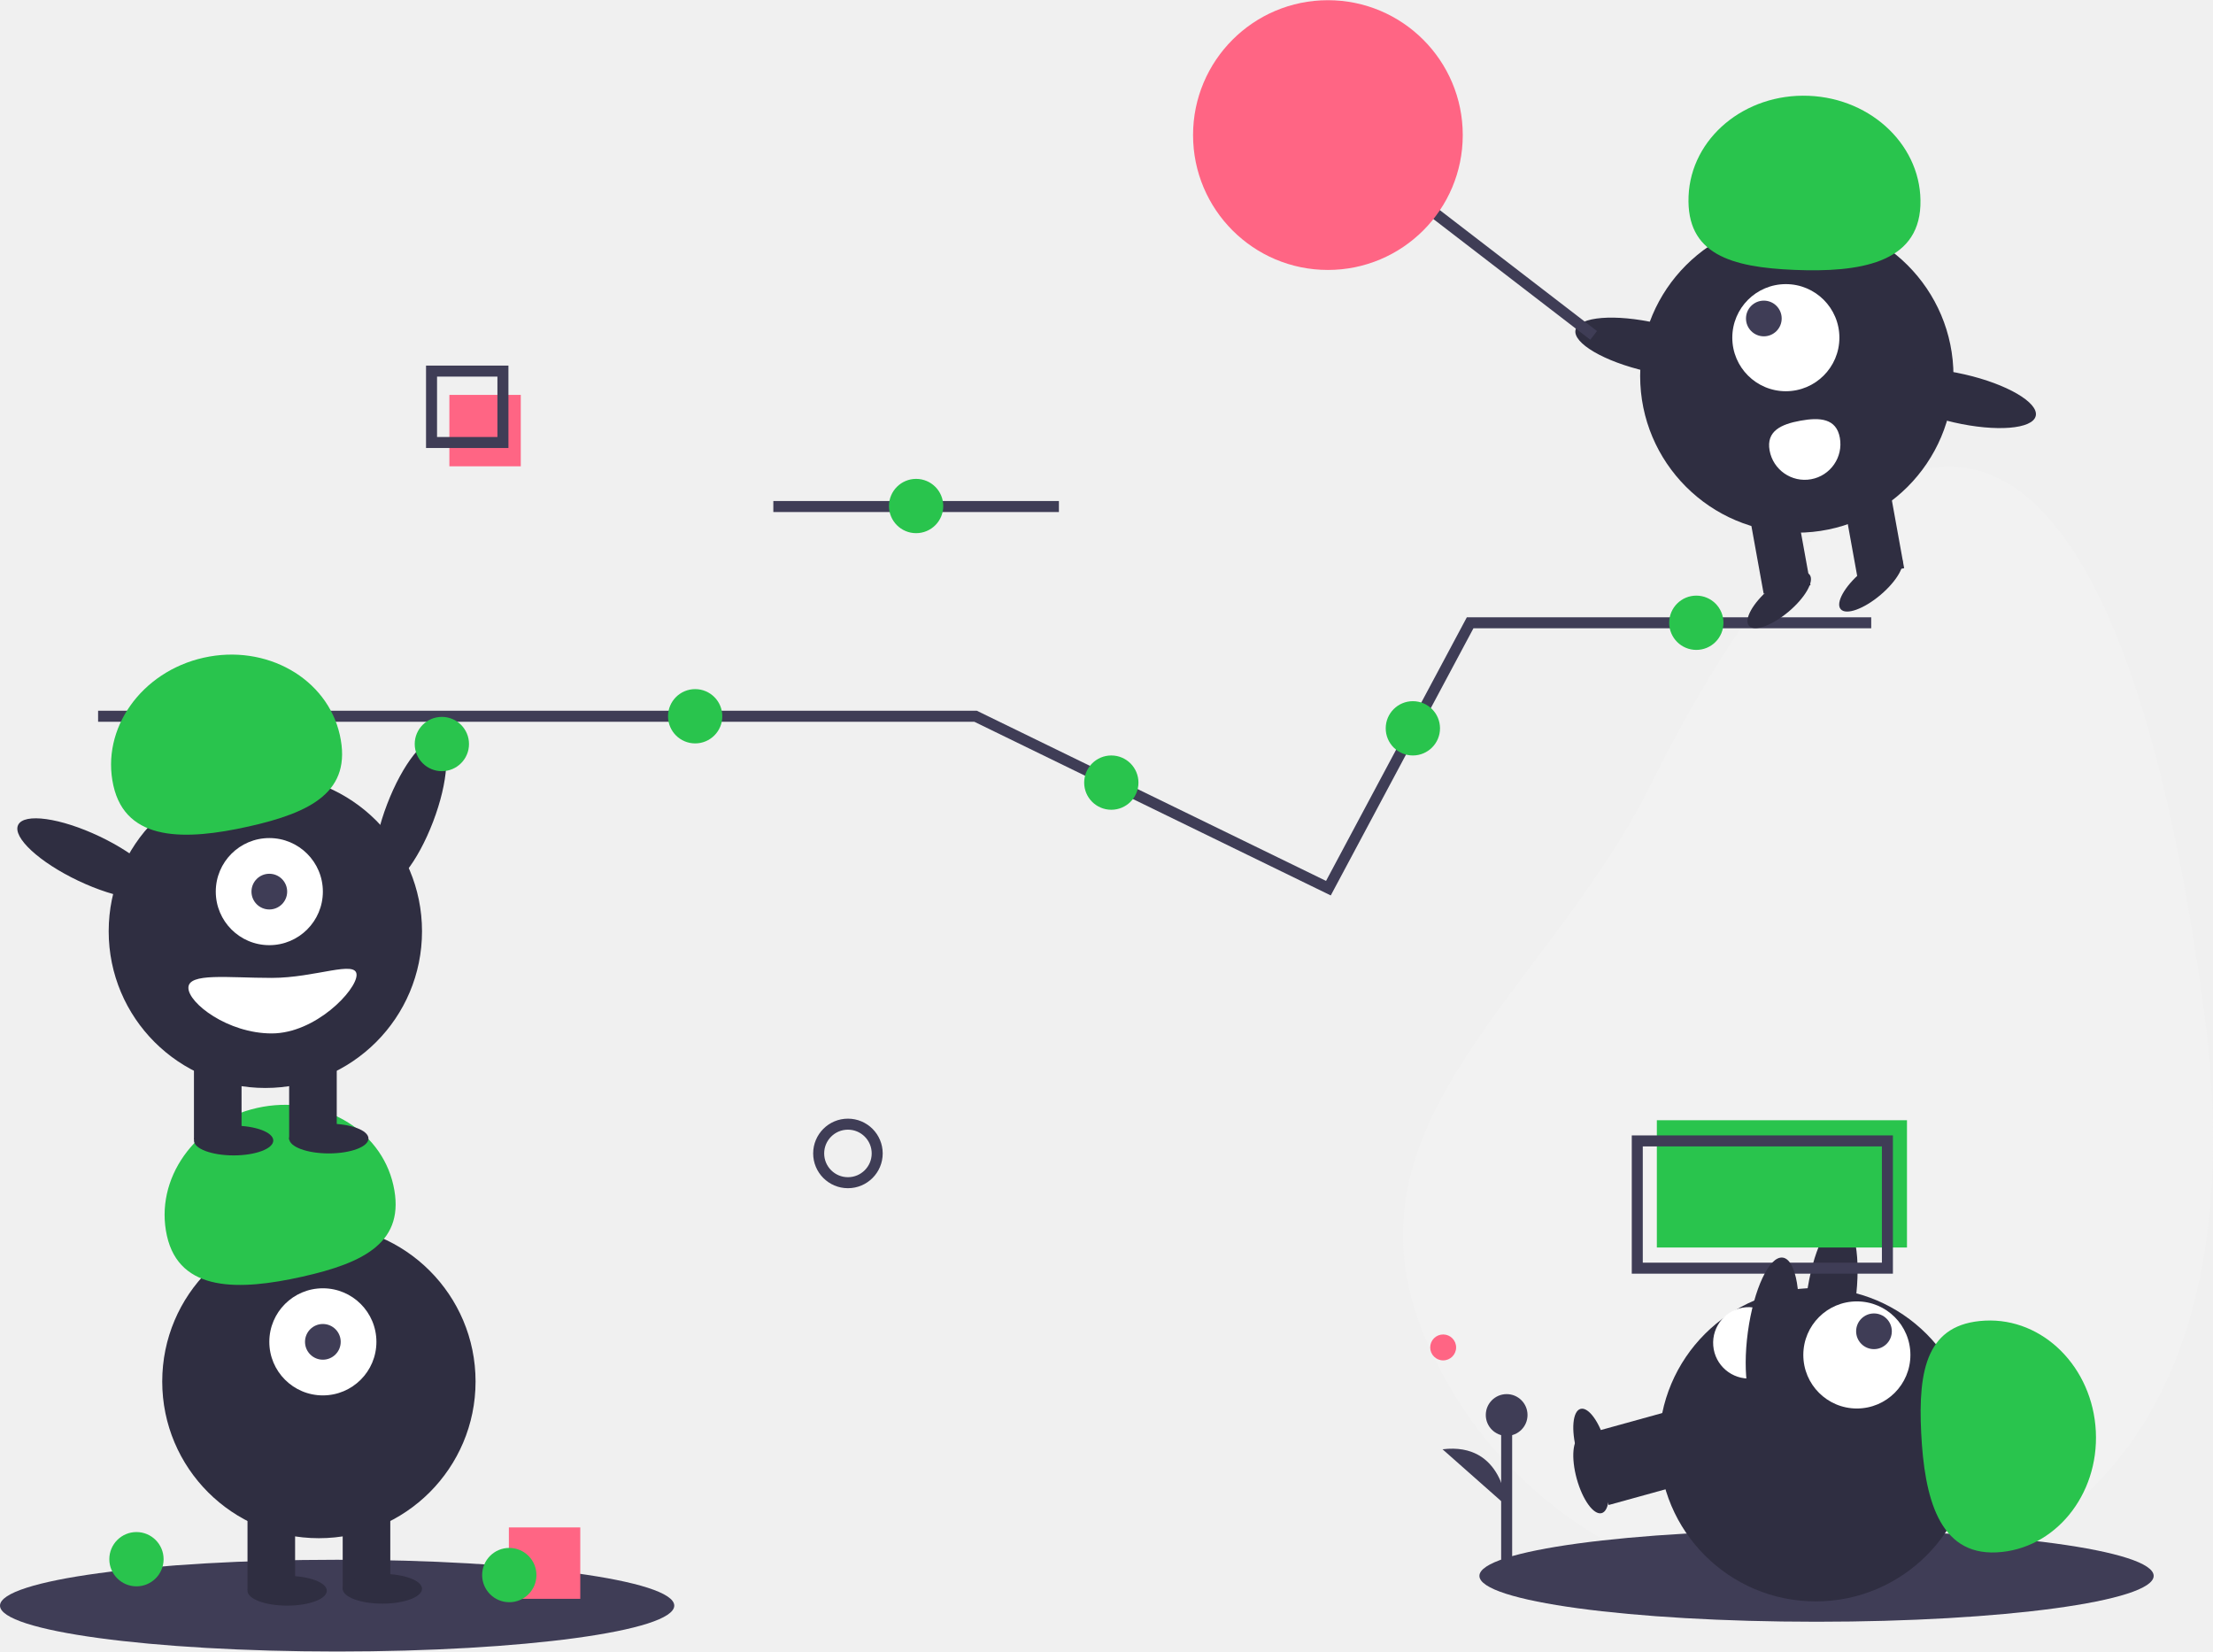
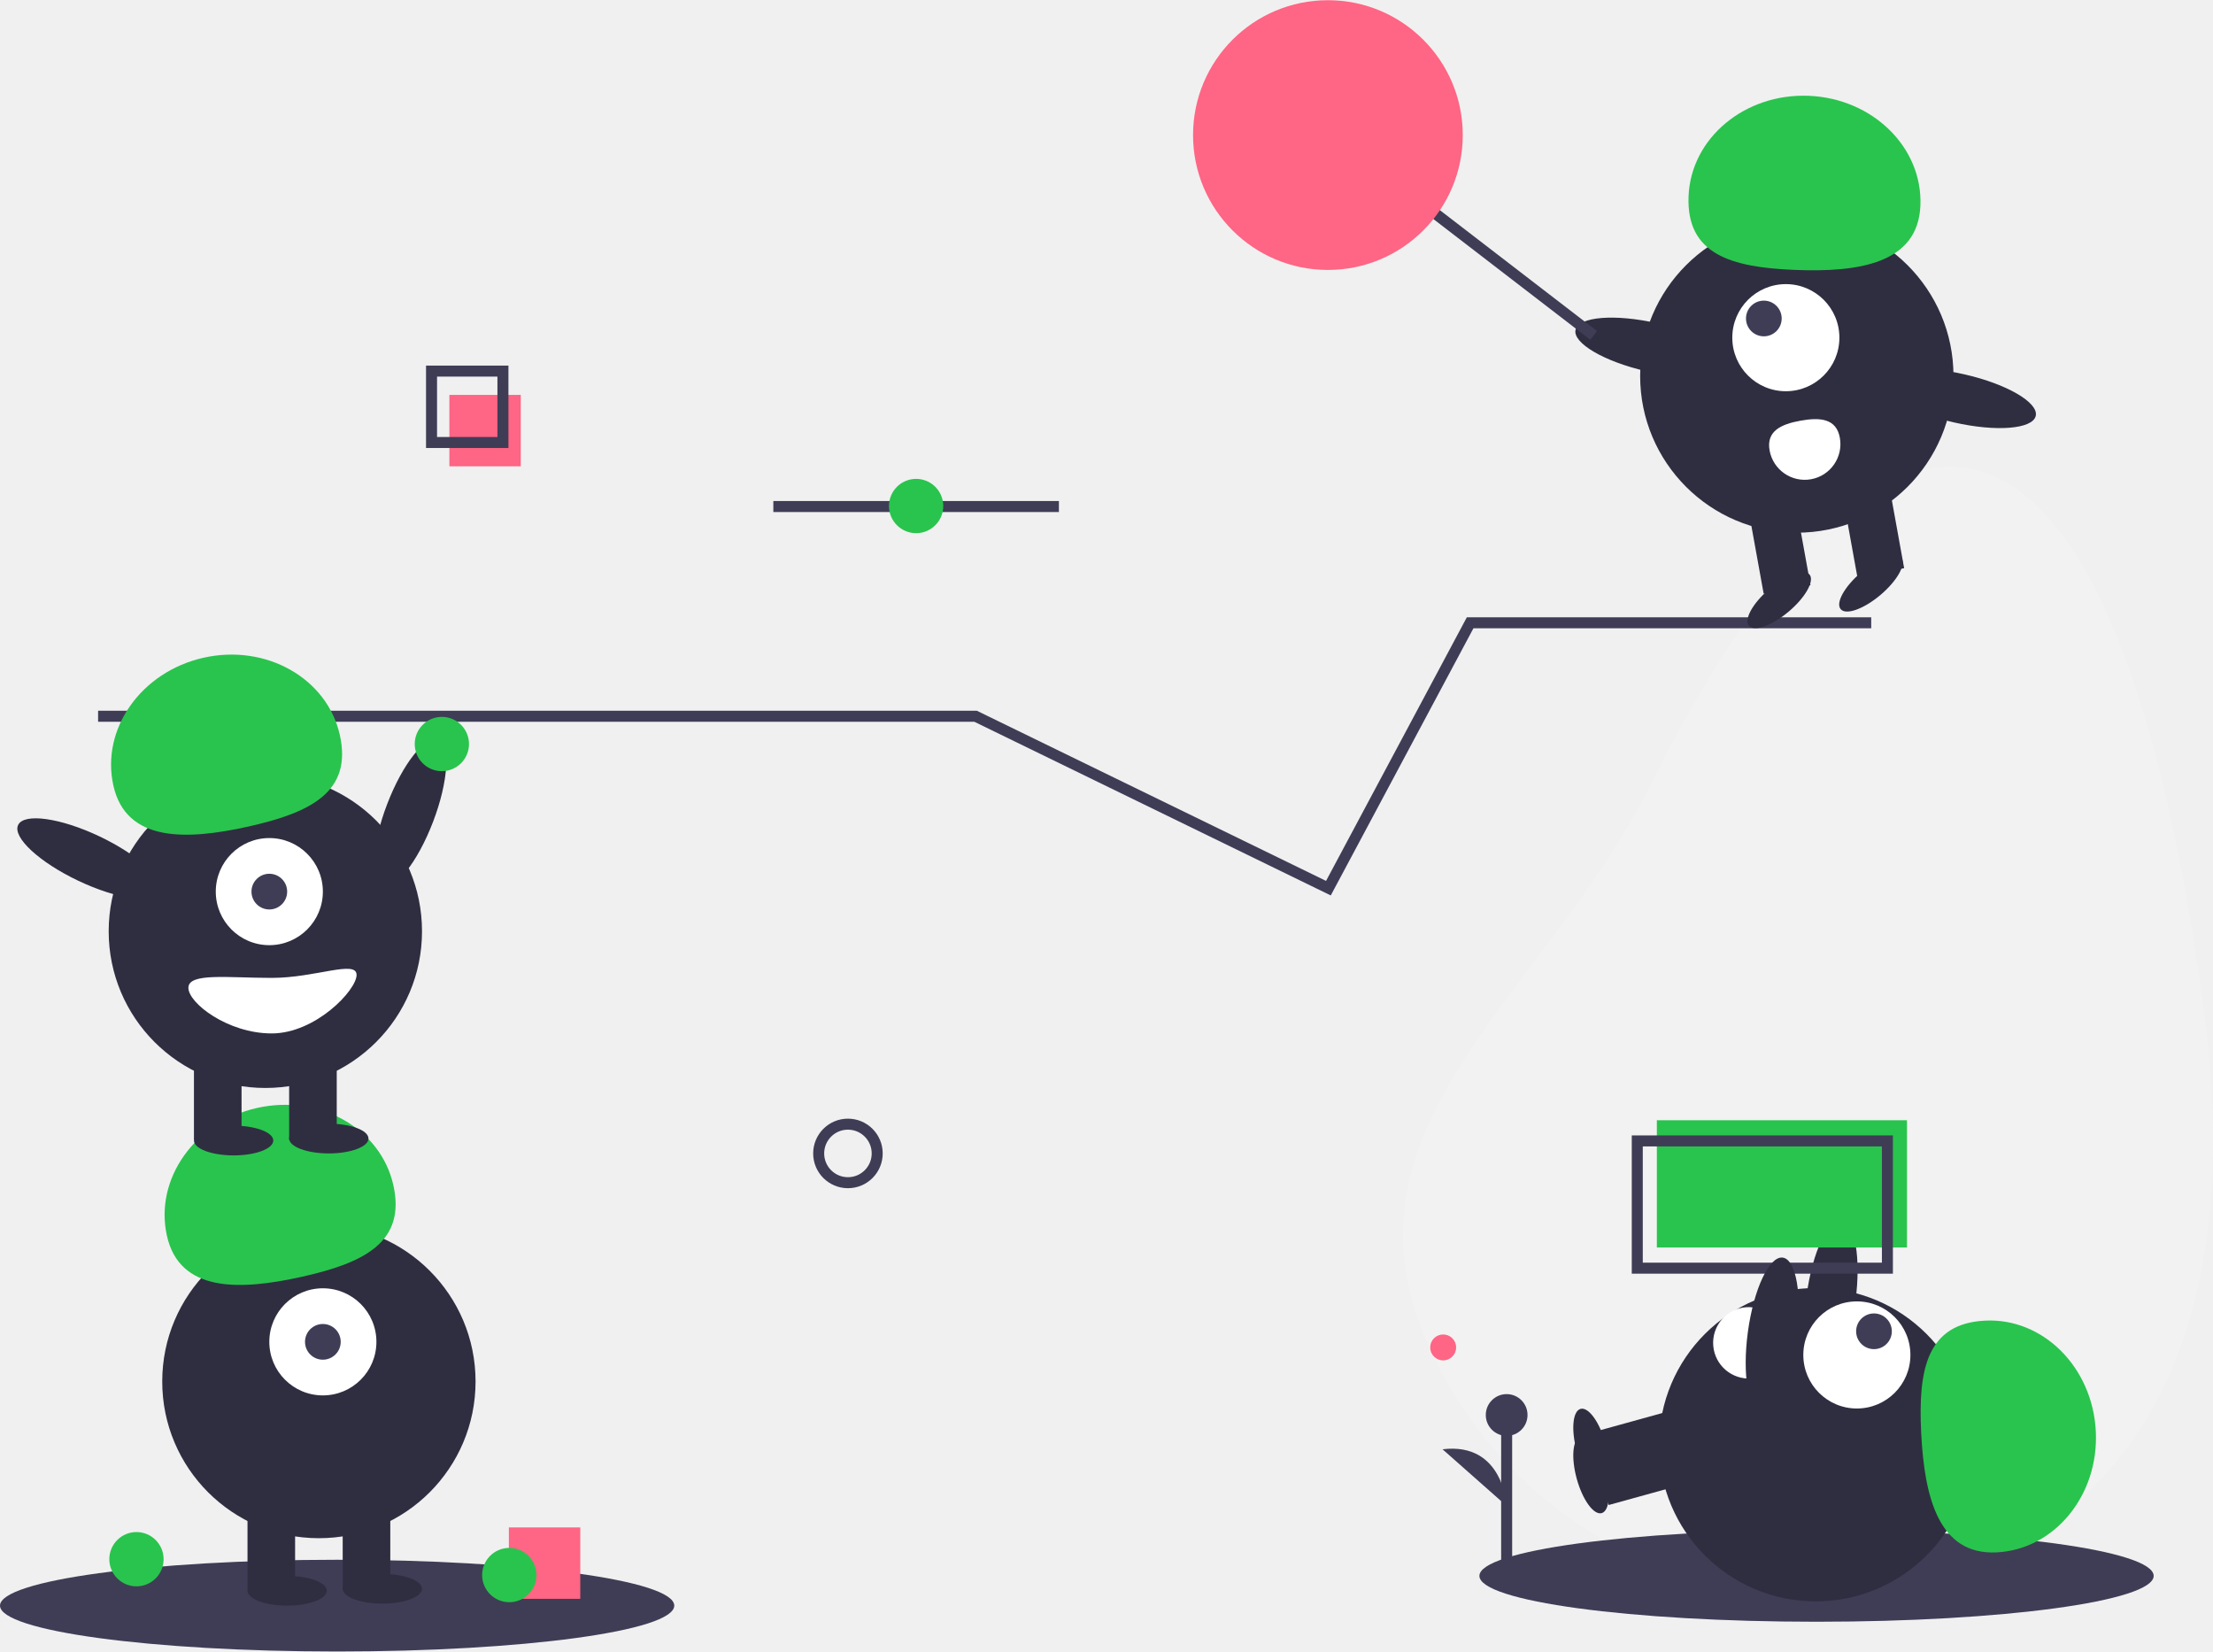
<svg xmlns="http://www.w3.org/2000/svg" id="undraw_good_team_m-7-uu" width="402" height="300" viewBox="0 0 402 299.924">
  <defs>
    <style>
-             .cls-1{fill:none;stroke:#3f3d56;stroke-miterlimit:10;stroke-width:2px}.cls-2{fill:#2f2e41}.cls-4{fill:#3f3d56}.cls-5{fill:#fff}.cls-6{fill:#29c44d}.cls-7{fill:#ff6584}
-         </style>
+       .cls-1 {
+         fill: none;
+         stroke: #3f3d56;
+         stroke-miterlimit: 10;
+         stroke-width: 2px
+       }
+       .cls-2 {
+         fill: #2f2e41;
+       }
+       .cls-4 {
+         fill: #3f3d56;
+       }
+       .cls-5 {
+         fill: #fff;
+       }
+       .cls-6 {
+         fill: #29c44d;
+       }
+       .cls-7 {
+         fill: #ff6584;
+       }
+ 
+       #Elipse_9 {
+         transform: translate(75.336px, 130.17px);
+         animation: moveLine 5s ease infinite;
+       }
+ 
+       @keyframes moveLine {
+         15% { transform: translate(75.336px, 125.126px); }
+         55% { transform: translate(176px, 125.126px); }
+         70% { transform: translate(236px, 158px); }
+         85% { 
+           transform: translate(262px, 108px); 
+           opacity: 1;
+         }
+         100% { 
+           transform: translate(330px, 108px); 
+           opacity: 0;        
+         }
+       }
+ 
+       #Elipse_34 {
+         fill: #ff6584;
+         animation: colors 19s ease infinite;
+       }
+ 
+       @keyframes colors {
+         25% { fill: #29c44d; }
+         50% { fill: #3f3d56; }
+         75% { fill: #E2FFE7; }
+       }
+ 
+       #Elipse_38 {
+         transform: translate(161.486px, 86.941px);
+         animation: move 6s ease infinite;
+       }
+ 
+       @keyframes move {
+         30% { transform: translate(139px, 86.941px); }
+         60% { transform: translate(186px, 86.941px); }
+       }
+     </style>
  </defs>
  <path id="Línea_1" data-name="Línea 1" class="cls-1" transform="translate(140.479 91.963)" d="M0 0h51.875" />
  <ellipse id="Elipse_1" data-name="Elipse 1" class="cls-2" cx="14.23" cy="4.467" rx="14.23" ry="4.467" transform="rotate(-69.08 148.358 32.271)" />
  <path id="Trazado_13" data-name="Trazado 13" d="M894.991 367.641c5.643 42-2.041 84.046-41.129 100.419a76.732 76.732 0 0 1-100.419-41.128c-16.372-39.087 22.257-62.475 41.128-100.419 38.322-77.054 82.894-89.302 100.42 41.128z" transform="translate(-494.64 -184.171)" style="fill:#f2f2f2" />
  <ellipse id="Elipse_2" data-name="Elipse 2" class="cls-4" cx="61.241" cy="8.331" rx="61.241" ry="8.331" transform="translate(268.741 277.858)" />
  <path id="Rectángulo_6" data-name="Rectángulo 6" class="cls-2" transform="rotate(-105.453 250.117 25.46)" d="M0 0h8.646v15.49H0z" />
  <ellipse id="Elipse_3" data-name="Elipse 3" class="cls-2" cx="2.702" cy="7.205" rx="2.702" ry="7.205" transform="rotate(-15.453 1106.39 -917.66)" />
  <ellipse id="Elipse_4" data-name="Elipse 4" class="cls-2" cx="14.23" cy="4.467" rx="14.23" ry="4.467" transform="rotate(-82.281 305.782 -62.132)" />
  <circle id="Elipse_5" data-name="Elipse 5" class="cls-2" cx="28.459" cy="28.459" r="28.459" transform="translate(301.373 233.905)" />
  <path id="Rectángulo_7" data-name="Rectángulo 7" class="cls-2" transform="rotate(-105.453 248.197 22.938)" d="M0 0h8.646v15.49H0z" />
  <ellipse id="Elipse_6" data-name="Elipse 6" class="cls-2" cx="2.702" cy="7.205" rx="2.702" ry="7.205" transform="rotate(-15.453 1087.805 -920.18)" />
  <circle id="Elipse_7" data-name="Elipse 7" class="cls-5" cx="9.727" cy="9.727" r="9.727" transform="translate(327.579 236.334)" />
  <circle id="Elipse_8" data-name="Elipse 8" class="cls-4" cx="3.242" cy="3.242" r="3.242" transform="translate(337.173 238.522)" />
  <path id="Trazado_14" data-name="Trazado 14" class="cls-6" d="M1024.333 741.509c10.531-.527 18.6-10.378 18.016-22s-9.591-20.621-20.122-20.093-12.184 8.794-11.6 20.419 3.173 22.201 13.706 21.674z" transform="translate(-661.635 -459.588)" />
  <path id="Trazado_15" data-name="Trazado 15" class="cls-5" d="M912.9 705.6a6.484 6.484 0 0 1-1.046-12.927c3.57-.289 4.543 2.545 4.832 6.115s-.221 6.523-3.786 6.812z" transform="translate(-594.695 -455.277)" />
  <path id="Trazado_16" data-name="Trazado 16" class="cls-1" d="M49.464 330.868h159.4l24.714 12.04 39.377 19.184 25.746-48.2h72.859" transform="translate(-31.645 -200.812)" />
-   <circle id="Elipse_9" data-name="Elipse 9" class="cls-6" cx="4.93" cy="4.93" r="4.93" transform="translate(75.336 130.17)" />
-   <circle id="Elipse_10" data-name="Elipse 10" class="cls-6" cx="4.93" cy="4.93" r="4.93" transform="translate(121.35 125.126)" />
-   <circle id="Elipse_11" data-name="Elipse 11" class="cls-6" cx="4.93" cy="4.93" r="4.93" transform="translate(196.944 137.178)" />
-   <circle id="Elipse_12" data-name="Elipse 12" class="cls-6" cx="4.93" cy="4.93" r="4.93" transform="translate(303.214 108.145)" />
-   <circle id="Elipse_13" data-name="Elipse 13" class="cls-6" cx="4.93" cy="4.93" r="4.93" transform="translate(251.722 127.318)" />
+   <circle id="Elipse_9" data-name="Elipse 9" class="cls-6" cx="4.93" cy="4.93" r="4.93" />
  <circle id="Elipse_14" data-name="Elipse 14" class="cls-1" cx="5.316" cy="5.316" r="5.316" transform="translate(148.715 204.144)" />
  <ellipse id="Elipse_15" data-name="Elipse 15" class="cls-4" cx="61.241" cy="8.331" rx="61.241" ry="8.331" transform="translate(0 283.262)" />
  <circle id="Elipse_16" data-name="Elipse 16" class="cls-2" cx="28.459" cy="28.459" r="28.459" transform="translate(29.47 222.427)" />
  <path id="Rectángulo_8" data-name="Rectángulo 8" class="cls-2" transform="translate(44.96 273.221)" d="M0 0h8.646v15.49H0z" />
  <path id="Rectángulo_9" data-name="Rectángulo 9" class="cls-2" transform="translate(62.252 273.221)" d="M0 0h8.646v15.49H0z" />
  <ellipse id="Elipse_17" data-name="Elipse 17" class="cls-2" cx="7.205" cy="2.702" rx="7.205" ry="2.702" transform="translate(44.96 286.189)" />
  <ellipse id="Elipse_18" data-name="Elipse 18" class="cls-2" cx="7.205" cy="2.702" rx="7.205" ry="2.702" transform="translate(62.252 285.829)" />
  <circle id="Elipse_19" data-name="Elipse 19" class="cls-5" cx="9.727" cy="9.727" r="9.727" transform="translate(48.923 233.954)" />
  <circle id="Elipse_20" data-name="Elipse 20" class="cls-4" cx="3.242" cy="3.242" r="3.242" transform="translate(55.407 240.439)" />
  <path id="Trazado_17" data-name="Trazado 17" class="cls-6" d="M125.468 614.44c-2.3-10.291 5.048-20.69 16.407-23.227s22.431 3.75 24.728 14.041-5.23 14.087-16.589 16.623-22.248 2.855-24.546-7.437z" transform="translate(-95.146 -390.021)" />
  <circle id="Elipse_21" data-name="Elipse 21" class="cls-2" cx="28.459" cy="28.459" r="28.459" transform="translate(19.743 140.652)" />
  <path id="Rectángulo_10" data-name="Rectángulo 10" class="cls-2" transform="translate(35.233 191.446)" d="M0 0h8.646v15.49H0z" />
  <path id="Rectángulo_11" data-name="Rectángulo 11" class="cls-2" transform="translate(52.525 191.446)" d="M0 0h8.646v15.49H0z" />
  <ellipse id="Elipse_22" data-name="Elipse 22" class="cls-2" cx="7.205" cy="2.702" rx="7.205" ry="2.702" transform="translate(35.233 204.414)" />
  <ellipse id="Elipse_23" data-name="Elipse 23" class="cls-2" cx="7.205" cy="2.702" rx="7.205" ry="2.702" transform="translate(52.525 204.054)" />
  <circle id="Elipse_24" data-name="Elipse 24" class="cls-5" cx="9.727" cy="9.727" r="9.727" transform="translate(39.196 152.179)" />
  <circle id="Elipse_25" data-name="Elipse 25" class="cls-4" cx="3.242" cy="3.242" r="3.242" transform="translate(45.681 158.664)" />
  <path id="Trazado_18" data-name="Trazado 18" class="cls-6" d="M98.468 387.441c-2.3-10.291 5.048-20.69 16.407-23.227s22.431 3.75 24.728 14.041-5.23 14.087-16.589 16.623-22.248 2.854-24.546-7.437z" transform="translate(-77.872 -244.796)" />
  <ellipse id="Elipse_26" data-name="Elipse 26" class="cls-2" cx="4.467" cy="14.23" rx="4.467" ry="14.23" transform="rotate(-64.626 122.306 75.833)" />
  <path id="Trazado_19" data-name="Trazado 19" class="cls-5" d="M137.043 525.522c0 2.785 7.172 8.286 15.13 8.286s15.42-7.842 15.42-10.627-7.462.54-15.42.54-15.13-.984-15.13 1.801z" transform="translate(-102.82 -346.144)" />
  <path id="Rectángulo_12" data-name="Rectángulo 12" class="cls-6" transform="translate(300.973 203.432)" d="M0 0h45.437v23.114H0z" />
  <path id="Rectángulo_13" data-name="Rectángulo 13" class="cls-1" transform="translate(297.417 207.186)" d="M0 0h45.437v23.114H0z" />
  <path id="Rectángulo_14" data-name="Rectángulo 14" class="cls-7" transform="translate(81.632 71.688)" d="M0 0h12.969v12.969H0z" />
  <path id="Rectángulo_15" data-name="Rectángulo 15" class="cls-1" transform="translate(78.39 67.365)" d="M0 0h12.969v12.969H0z" />
  <circle id="Elipse_27" data-name="Elipse 27" class="cls-2" cx="28.459" cy="28.459" r="28.459" transform="translate(297.939 39.796)" />
  <path id="Rectángulo_16" data-name="Rectángulo 16" class="cls-2" transform="rotate(169.739 168.317 67.11)" d="M0 0h8.646v15.49H0z" />
  <path id="Rectángulo_17" data-name="Rectángulo 17" class="cls-2" transform="rotate(169.739 159.671 67.886)" d="M0 0h8.646v15.49H0z" />
  <ellipse id="Elipse_28" data-name="Elipse 28" class="cls-2" cx="7.205" cy="2.702" rx="7.205" ry="2.702" transform="rotate(-40.25 310.193 -375.335)" />
  <ellipse id="Elipse_29" data-name="Elipse 29" class="cls-2" cx="7.205" cy="2.702" rx="7.205" ry="2.702" transform="rotate(-40.25 314.41 -399.579)" />
  <circle id="Elipse_30" data-name="Elipse 30" class="cls-5" cx="9.727" cy="9.727" r="9.727" transform="translate(314.679 51.567)" />
  <circle id="Elipse_31" data-name="Elipse 31" class="cls-4" cx="3.242" cy="3.242" r="3.242" transform="translate(317.166 54.565)" />
  <path id="Trazado_20" data-name="Trazado 20" class="cls-6" d="M935.6 101.812c.428-10.536-8.653-19.46-20.282-19.932s-21.4 7.686-21.832 18.222 7.656 12.93 19.285 13.4 22.401-1.154 22.829-11.69z" transform="translate(-586.751 -64.517)" />
  <ellipse id="Elipse_32" data-name="Elipse 32" class="cls-2" cx="4.467" cy="14.23" rx="4.467" ry="14.23" transform="rotate(-77.11 182.893 -146.814)" />
  <ellipse id="Elipse_33" data-name="Elipse 33" class="cls-2" cx="4.467" cy="14.23" rx="4.467" ry="14.23" transform="rotate(-77.11 216.646 -177.211)" />
  <path id="Trazado_21" data-name="Trazado 21" class="cls-5" d="M946.965 248.317a6.484 6.484 0 1 1-12.761 2.31c-.638-3.524 2.087-4.771 5.611-5.409s6.512-.425 7.15 3.099z" transform="translate(-612.75 -168.846)" />
  <path id="Línea_2" data-name="Línea 2" class="cls-1" transform="translate(256.71 35.664)" d="m0 0 32.782 25.217" />
-   <circle id="Elipse_34" data-name="Elipse 34" class="cls-7" cx="24.496" cy="24.496" r="24.496" transform="translate(216.723)" />
+   <circle id="Elipse_34" data-name="Elipse 34" cx="24.496" cy="24.496" r="24.496" transform="translate(216.723)" />
  <ellipse id="Elipse_35" data-name="Elipse 35" class="cls-2" cx="14.23" cy="4.467" rx="14.23" ry="4.467" transform="rotate(-82.281 304.31 -52.637)" />
  <circle id="Elipse_36" data-name="Elipse 36" class="cls-6" cx="4.93" cy="4.93" r="4.93" transform="translate(19.859 278.229)" />
  <path id="Rectángulo_18" data-name="Rectángulo 18" class="cls-7" transform="translate(92.439 277.387)" d="M0 0h12.969v12.969H0z" />
  <circle id="Elipse_37" data-name="Elipse 37" class="cls-6" cx="4.93" cy="4.93" r="4.93" transform="translate(87.584 281.111)" />
-   <circle id="Elipse_38" data-name="Elipse 38" class="cls-6" cx="4.93" cy="4.93" r="4.93" transform="translate(161.486 86.941)" />
+   <circle id="Elipse_38" data-name="Elipse 38" class="cls-6" cx="4.93" cy="4.93" r="4.93" />
  <circle id="Elipse_39" data-name="Elipse 39" class="cls-7" cx="2.354" cy="2.354" r="2.354" transform="translate(259.802 242.341)" />
  <path id="Línea_3" data-name="Línea 3" transform="translate(273.69 256.965)" style="fill:#3f3d56;stroke:#3f3d56;stroke-miterlimit:10;stroke-width:2px" d="M0 26.806V0" />
  <circle id="Elipse_40" data-name="Elipse 40" class="cls-4" cx="3.791" cy="3.791" r="3.791" transform="translate(269.899 253.175)" />
  <path id="Trazado_22" data-name="Trazado 22" class="cls-4" d="M781.1 774.418s-.542-11.647-11.643-10.293" transform="translate(-507.415 -500.931)" />
</svg>
